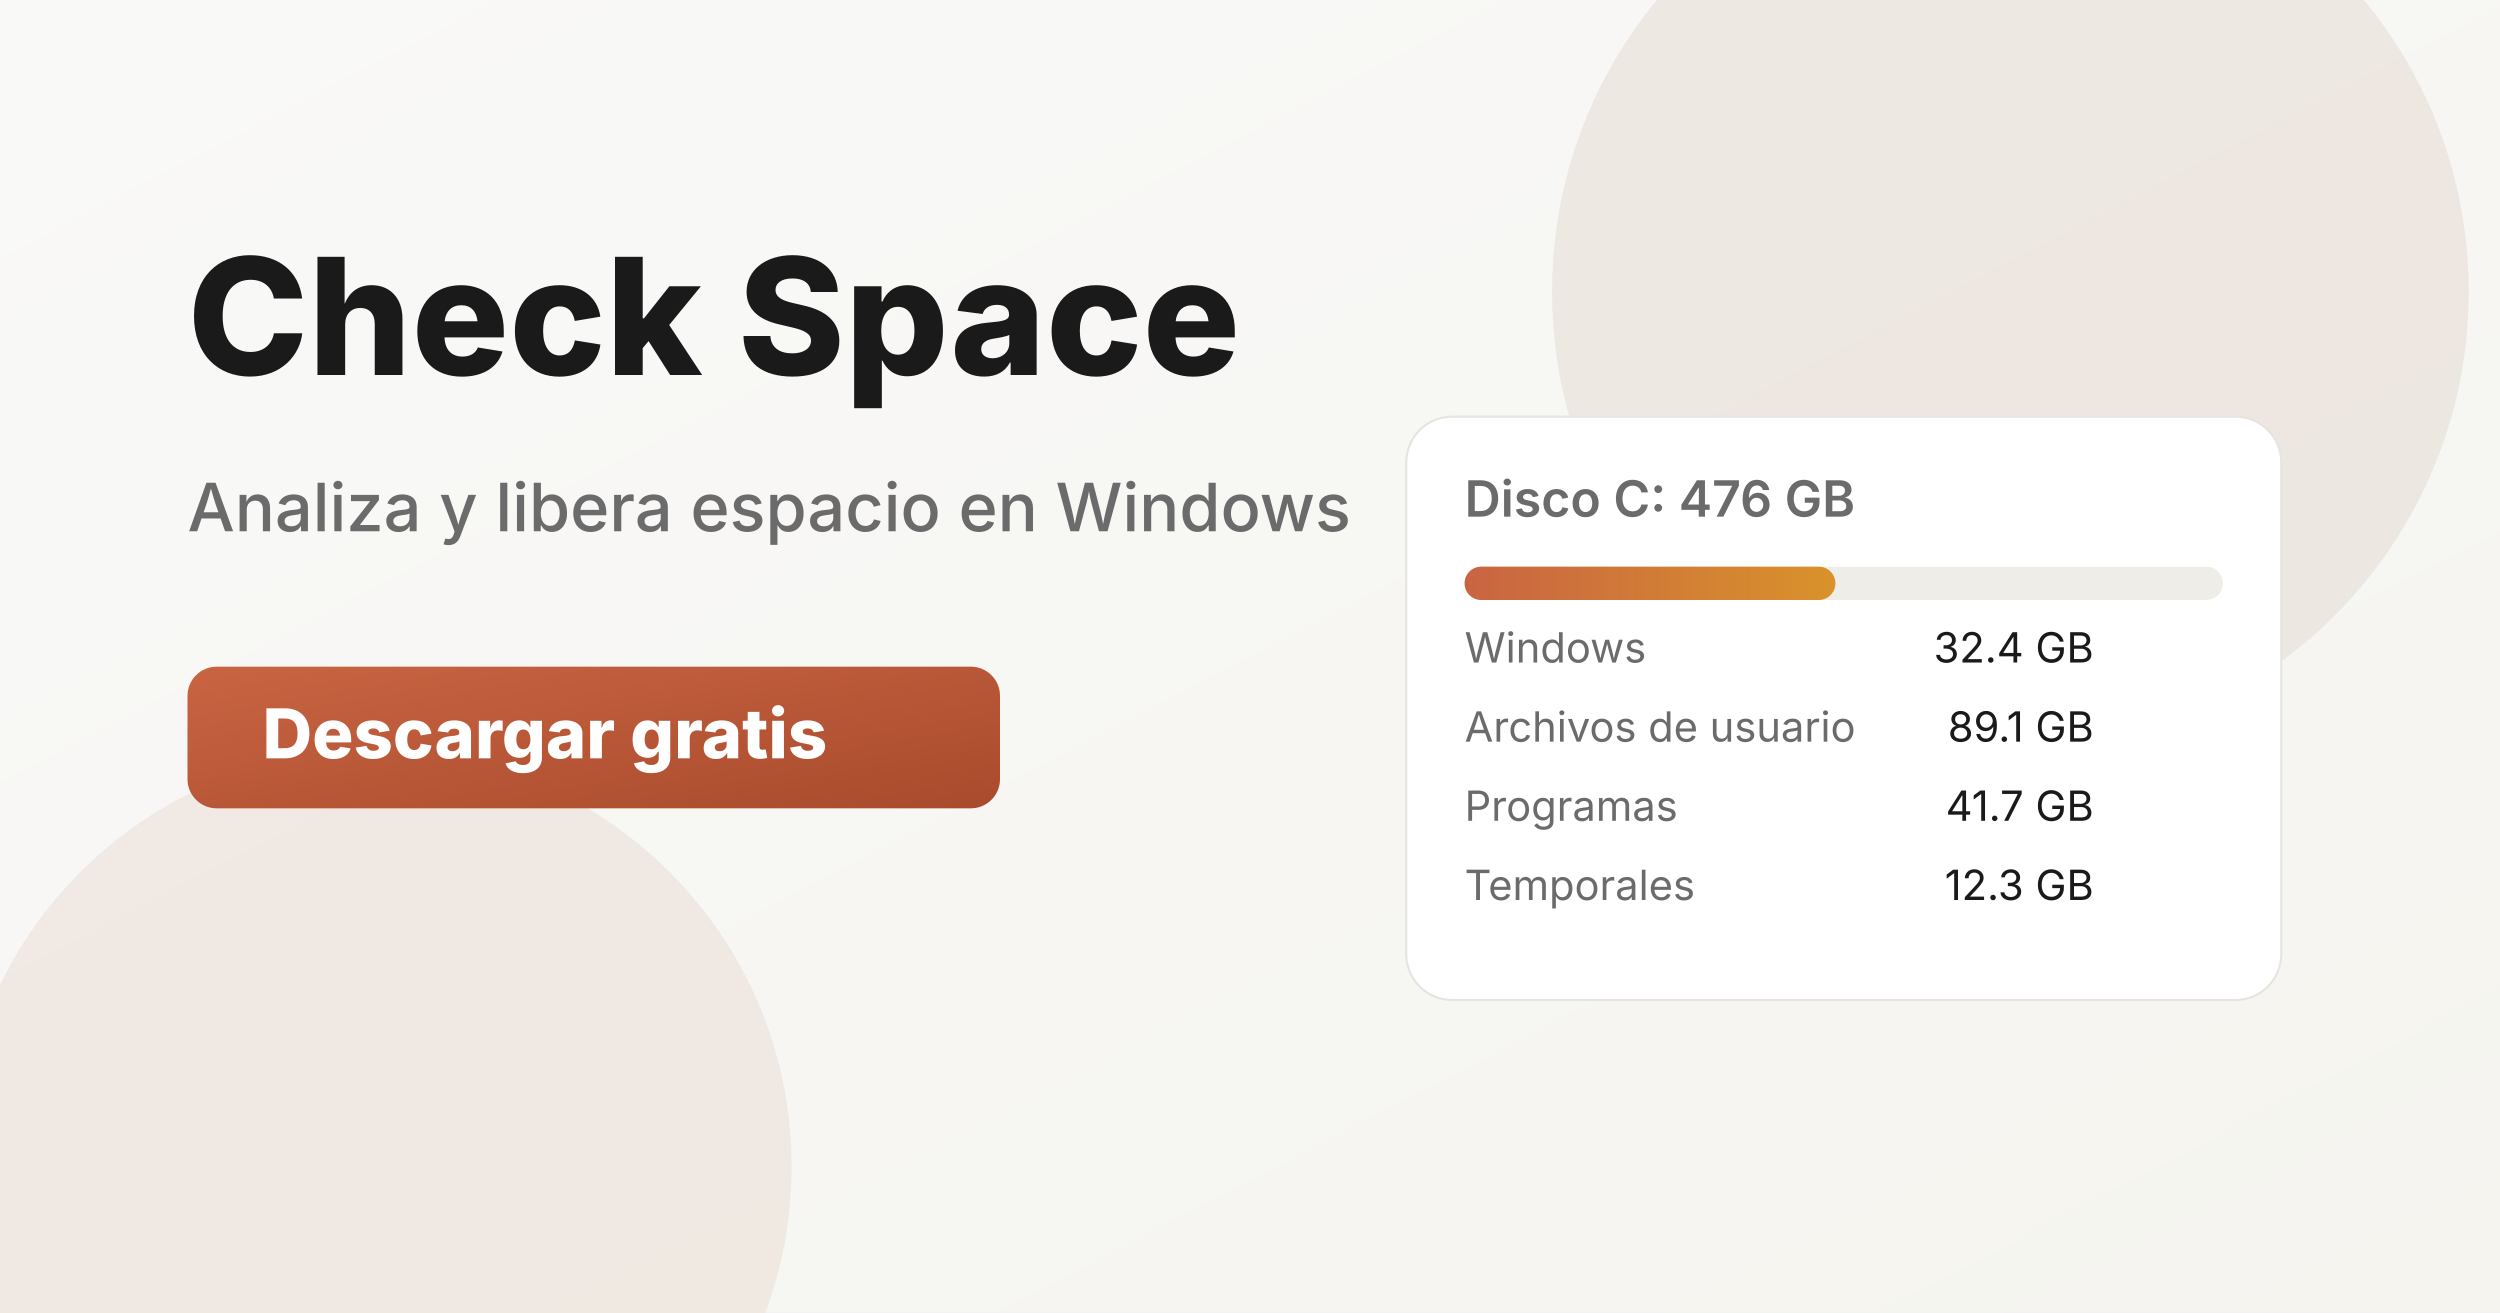
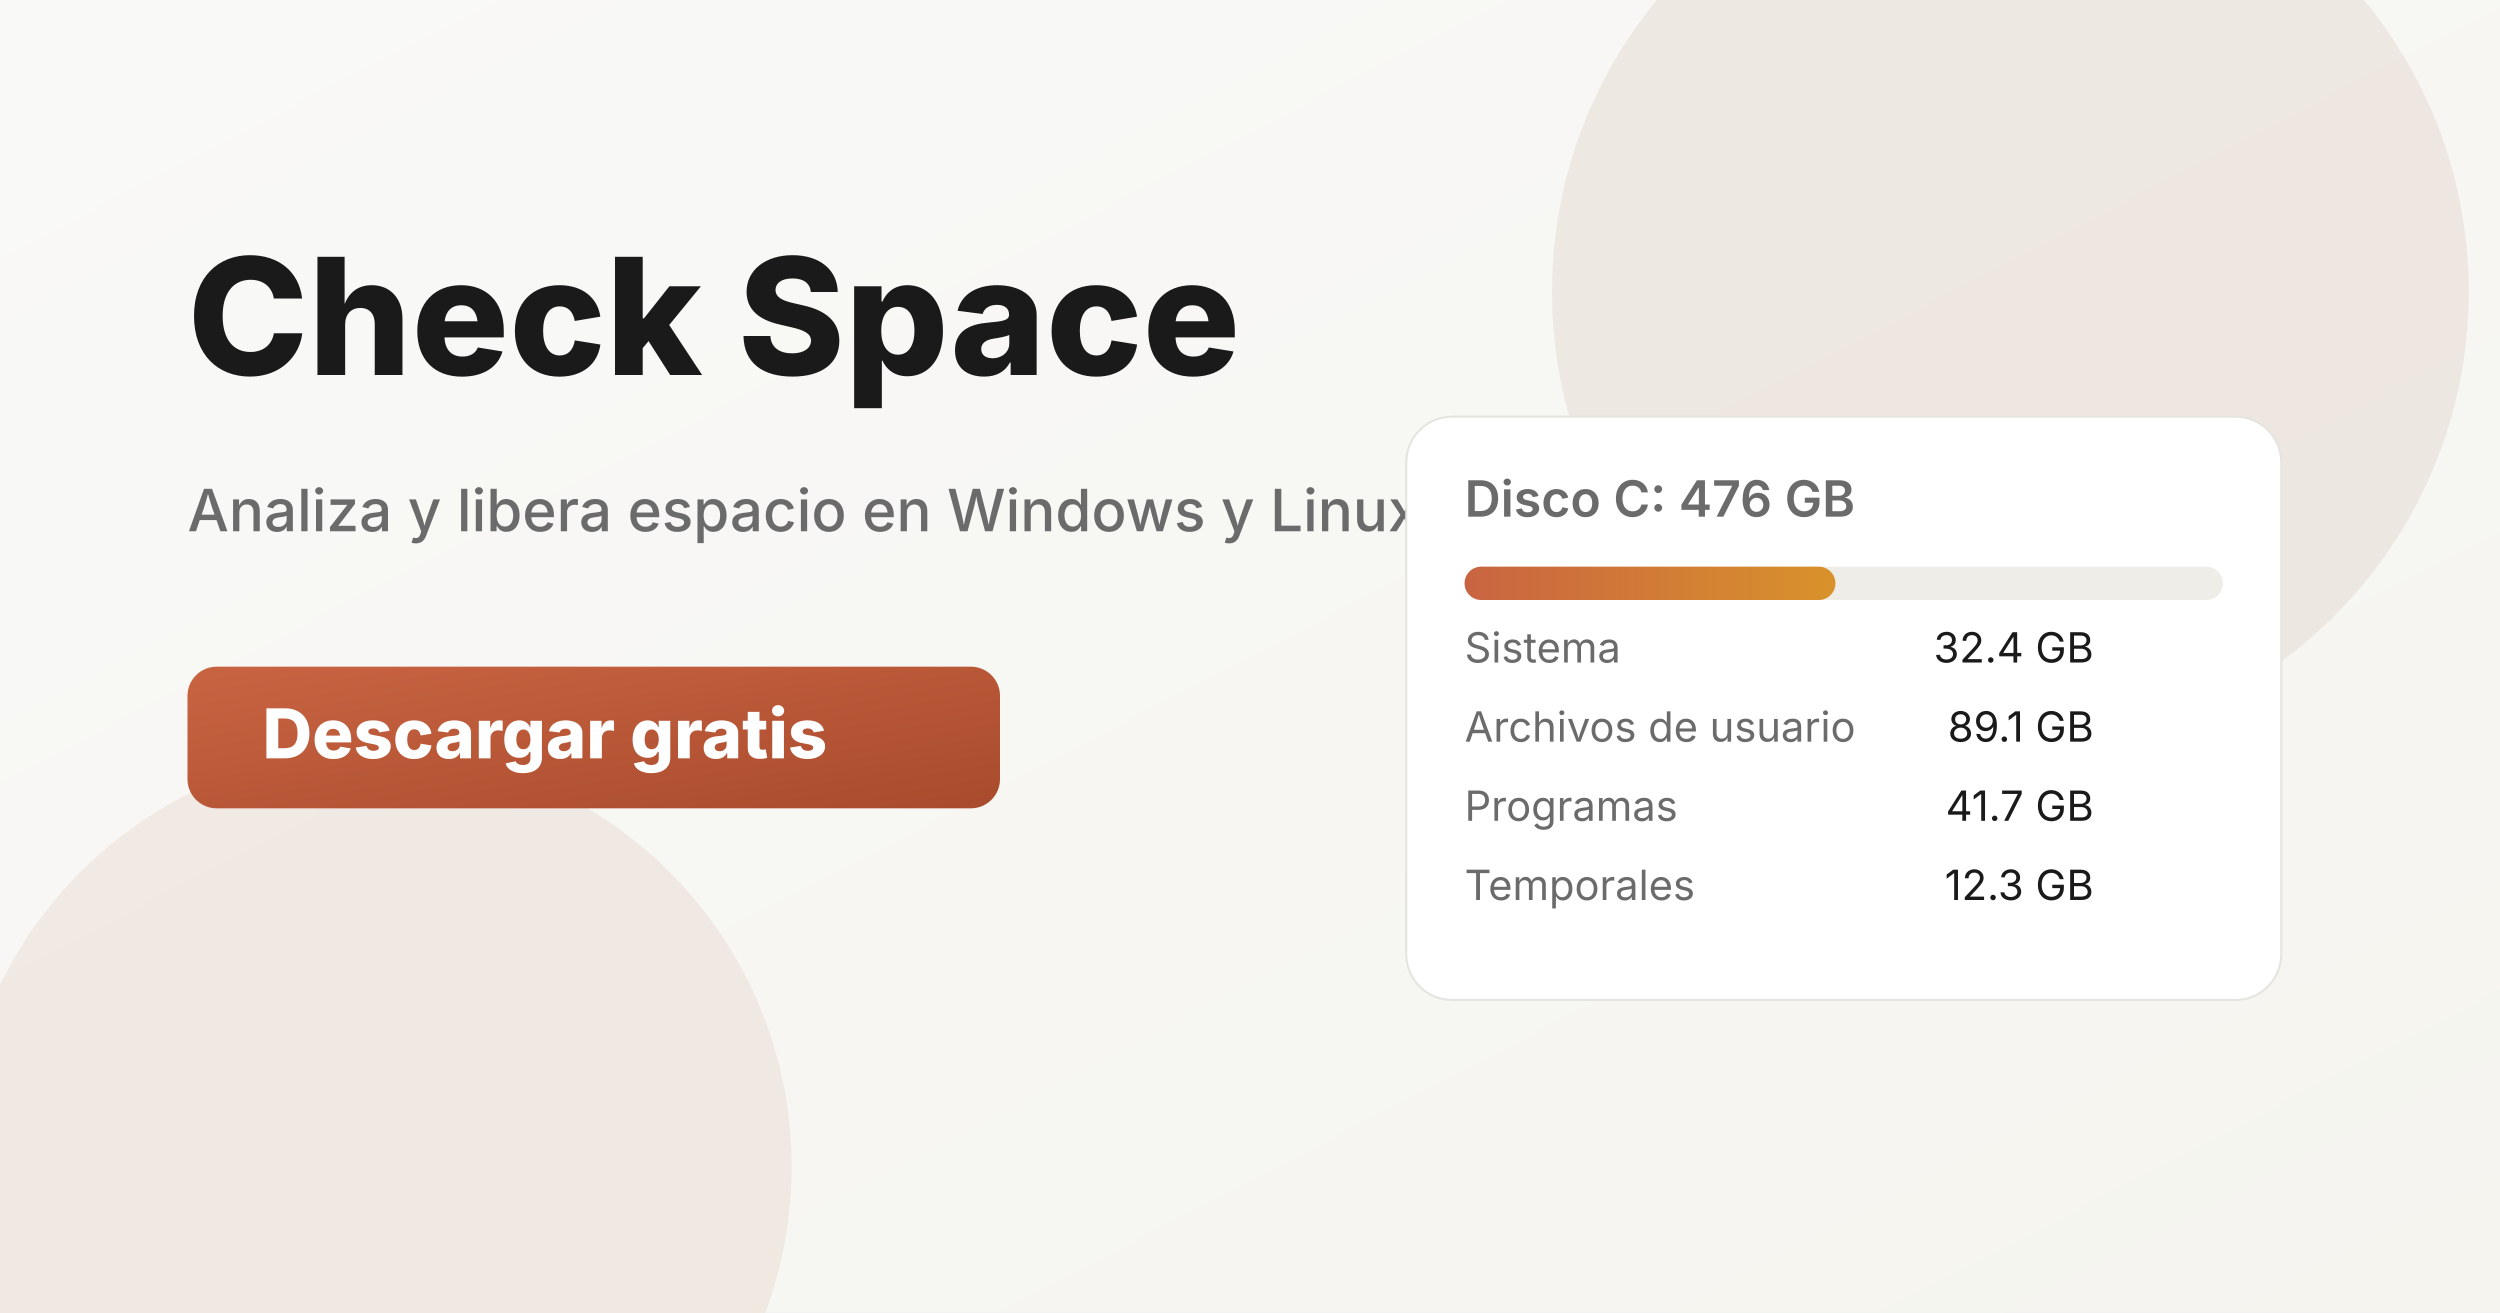
<svg xmlns="http://www.w3.org/2000/svg" width="1200" height="630" viewBox="0 0 1200 630" role="img" aria-labelledby="title desc">
  <defs>
    <linearGradient id="bg" x1="0" y1="0" x2="1" y2="1">
      <stop offset="0%" stop-color="#F9F9F8" />
      <stop offset="100%" stop-color="#F5F4EF" />
    </linearGradient>
    <linearGradient id="accent" x1="0" y1="0" x2="1" y2="1">
      <stop offset="0%" stop-color="#C96442" />
      <stop offset="100%" stop-color="#A84B2C" />
    </linearGradient>
    <linearGradient id="bar" x1="0" y1="0" x2="1" y2="0">
      <stop offset="0%" stop-color="#C96442" />
      <stop offset="100%" stop-color="#D9922B" />
    </linearGradient>
  </defs>
  <rect width="1200" height="630" fill="url(#bg)" />
  <circle cx="965" cy="140" r="220" fill="#E8DDD5" opacity="0.6" />
  <circle cx="180" cy="560" r="200" fill="#EFE6DE" opacity="0.8" />
  <g transform="translate(90 90)">
    <text x="0" y="90" fill="#1A1A1A" font-family="Inter, Segoe UI, Arial, sans-serif" font-size="78" font-weight="800">Check Space</text>
-     <text x="0" y="165" fill="#6B6B6B" font-family="Inter, Segoe UI, Arial, sans-serif" font-size="32" font-weight="500">Analiza y libera espacio en Windows</text>
+     <text x="0" y="165" fill="#6B6B6B" font-family="Inter, Segoe UI, Arial, sans-serif" font-size="28" font-weight="500">Analiza y libera espacio en Windows y Linux</text>
    <rect x="0" y="230" width="390" height="68" rx="14" fill="url(#accent)" />
    <text x="36" y="274" fill="#FFFFFF" font-family="Inter, Segoe UI, Arial, sans-serif" font-size="33" font-weight="800">Descargar gratis</text>
    <g transform="translate(585 110)">
      <rect x="0" y="0" width="420" height="280" rx="22" fill="#FFFFFF" stroke="#E5E4DF" />
      <text x="28" y="48" fill="#6B6B6B" font-family="Inter, Segoe UI, Arial, sans-serif" font-size="24" font-weight="600">Disco C: 476 GB</text>
      <rect x="28" y="72" width="364" height="16" rx="8" fill="#EEEDE8" />
      <rect x="28" y="72" width="178" height="16" rx="8" fill="url(#bar)" />
-       <text x="28" y="118" fill="#6B6B6B" font-family="Inter, Segoe UI, Arial, sans-serif" font-size="20">Windows</text>
+       <text x="28" y="118" fill="#6B6B6B" font-family="Inter, Segoe UI, Arial, sans-serif" font-size="20">Sistema</text>
      <text x="330" y="118" fill="#1A1A1A" font-family="Inter, Segoe UI, Arial, sans-serif" font-size="20" text-anchor="end">32.4 GB</text>
      <text x="28" y="156" fill="#6B6B6B" font-family="Inter, Segoe UI, Arial, sans-serif" font-size="20">Archivos de usuario</text>
      <text x="330" y="156" fill="#1A1A1A" font-family="Inter, Segoe UI, Arial, sans-serif" font-size="20" text-anchor="end">89.1 GB</text>
      <text x="28" y="194" fill="#6B6B6B" font-family="Inter, Segoe UI, Arial, sans-serif" font-size="20">Programas</text>
      <text x="330" y="194" fill="#1A1A1A" font-family="Inter, Segoe UI, Arial, sans-serif" font-size="20" text-anchor="end">41.7 GB</text>
      <text x="28" y="232" fill="#6B6B6B" font-family="Inter, Segoe UI, Arial, sans-serif" font-size="20">Temporales</text>
      <text x="330" y="232" fill="#1A1A1A" font-family="Inter, Segoe UI, Arial, sans-serif" font-size="20" text-anchor="end">12.3 GB</text>
    </g>
  </g>
</svg>
